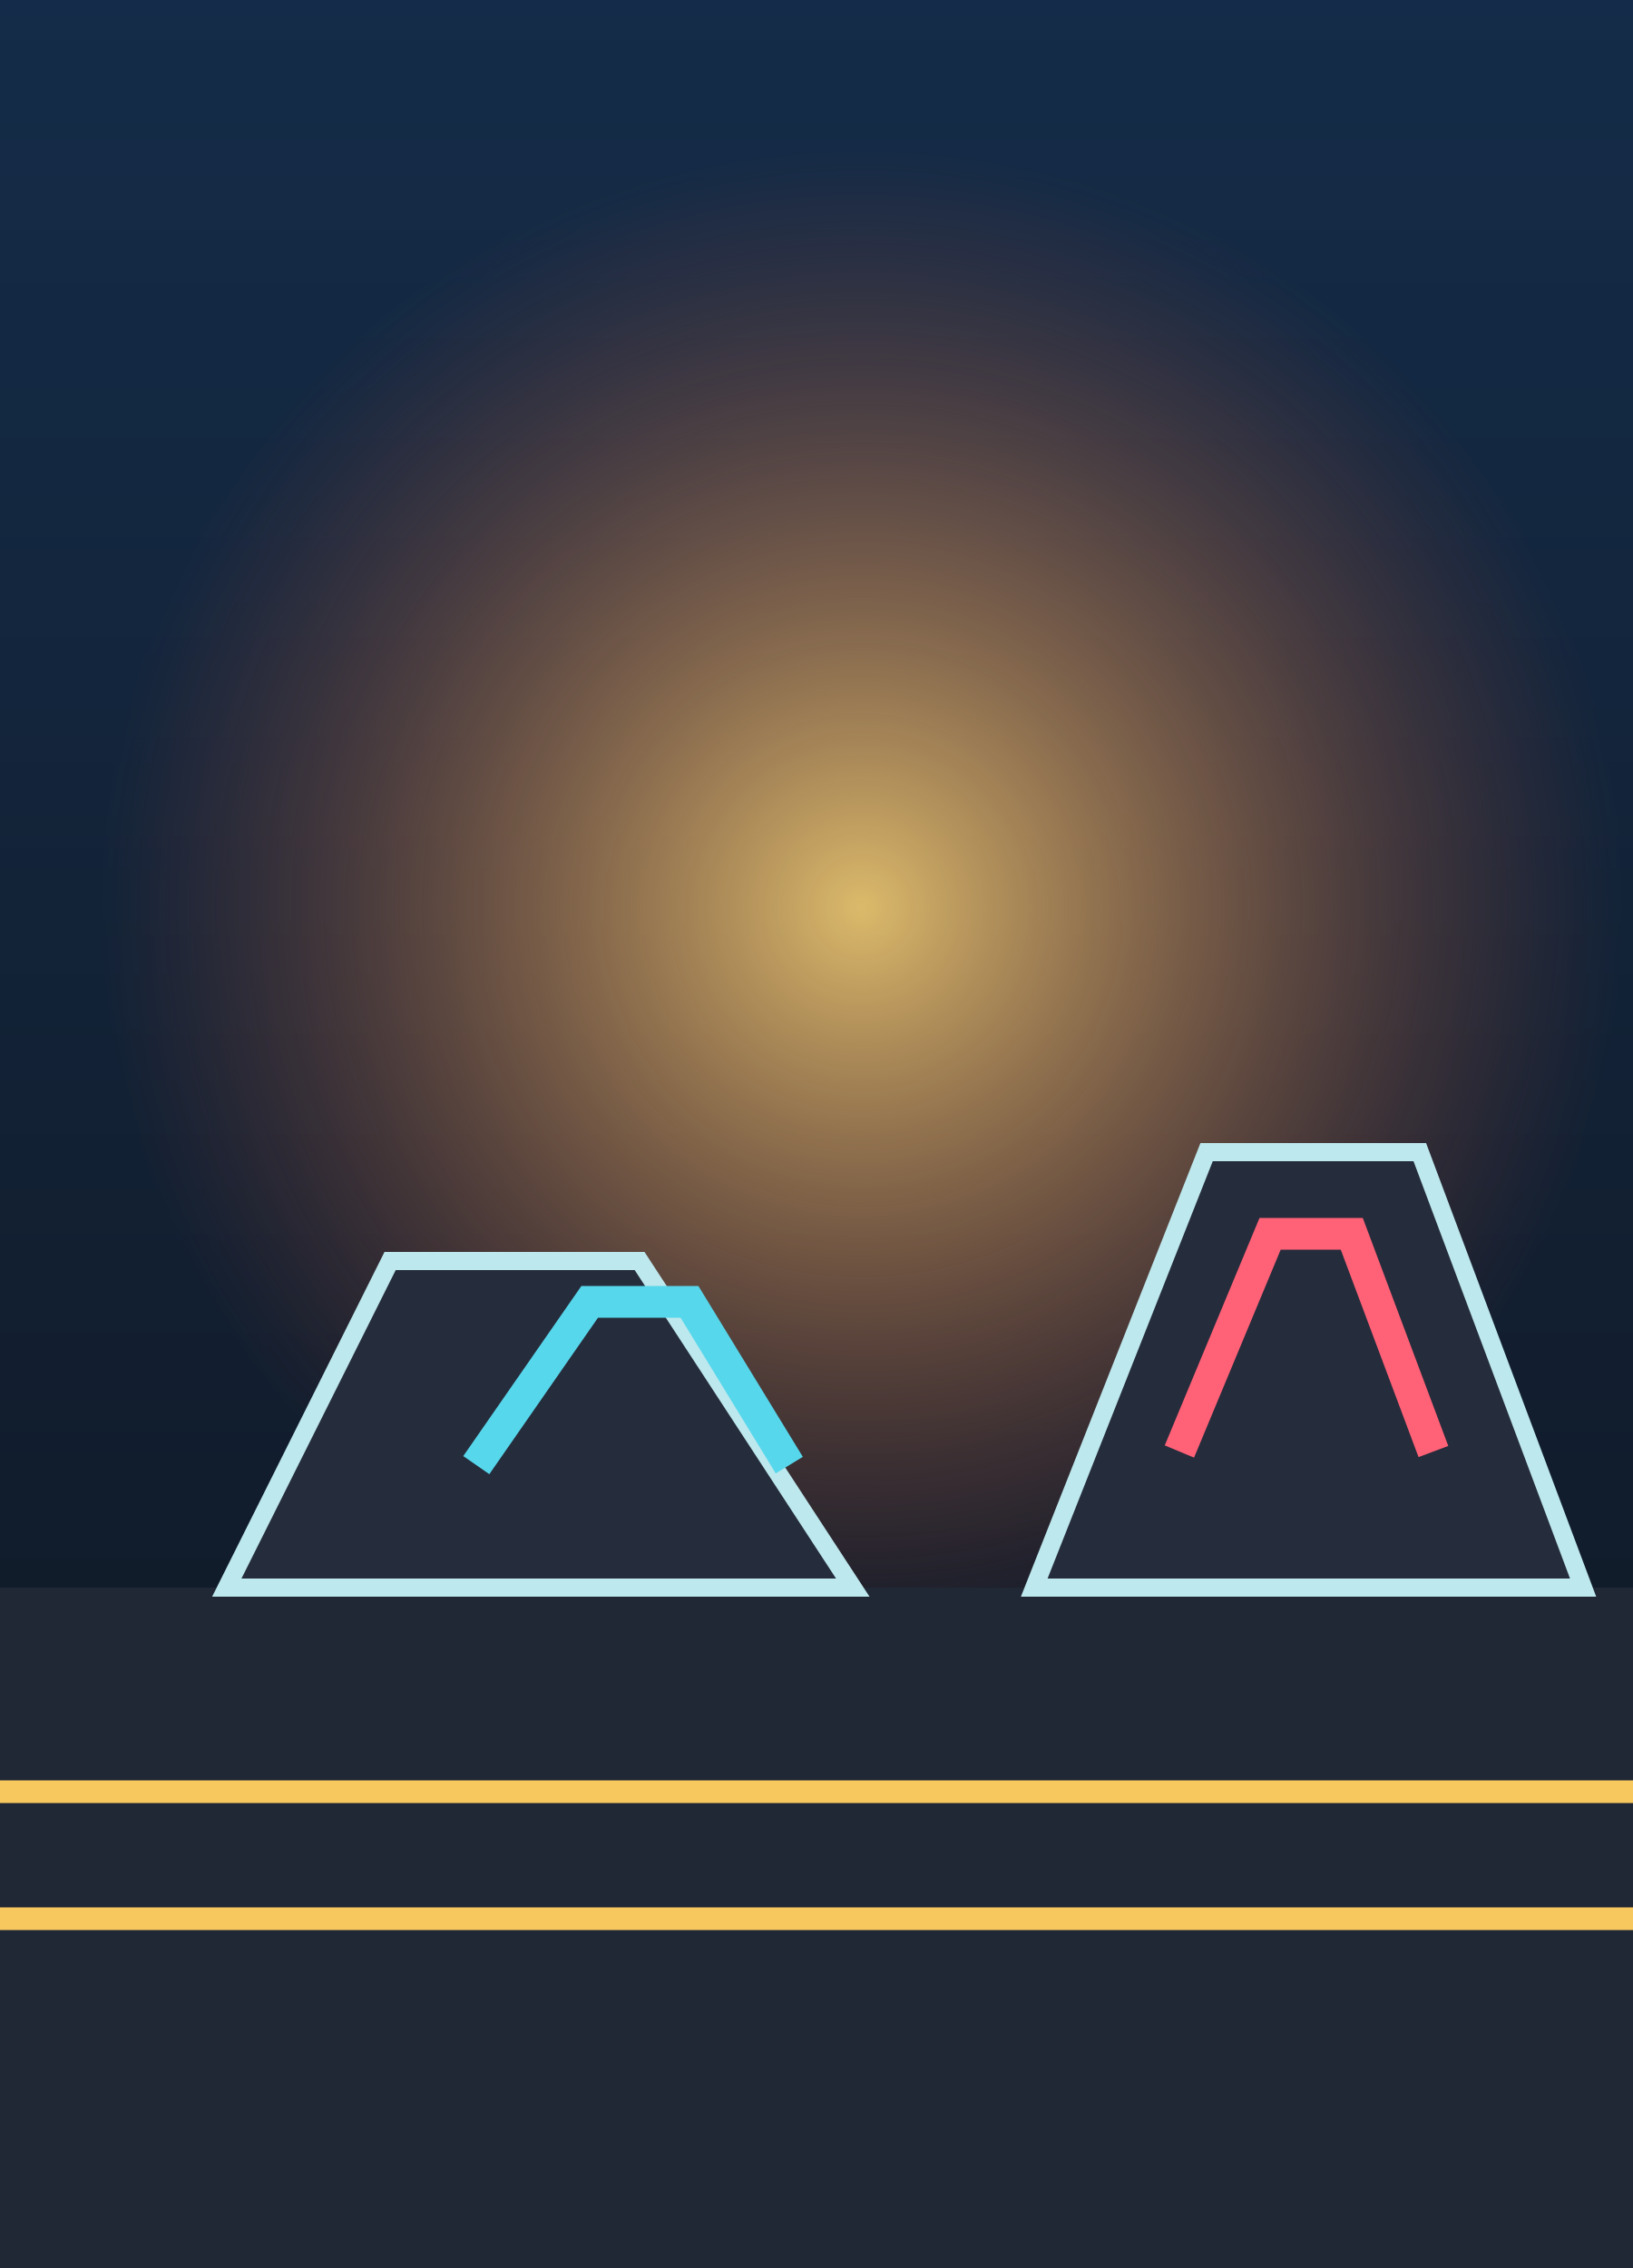
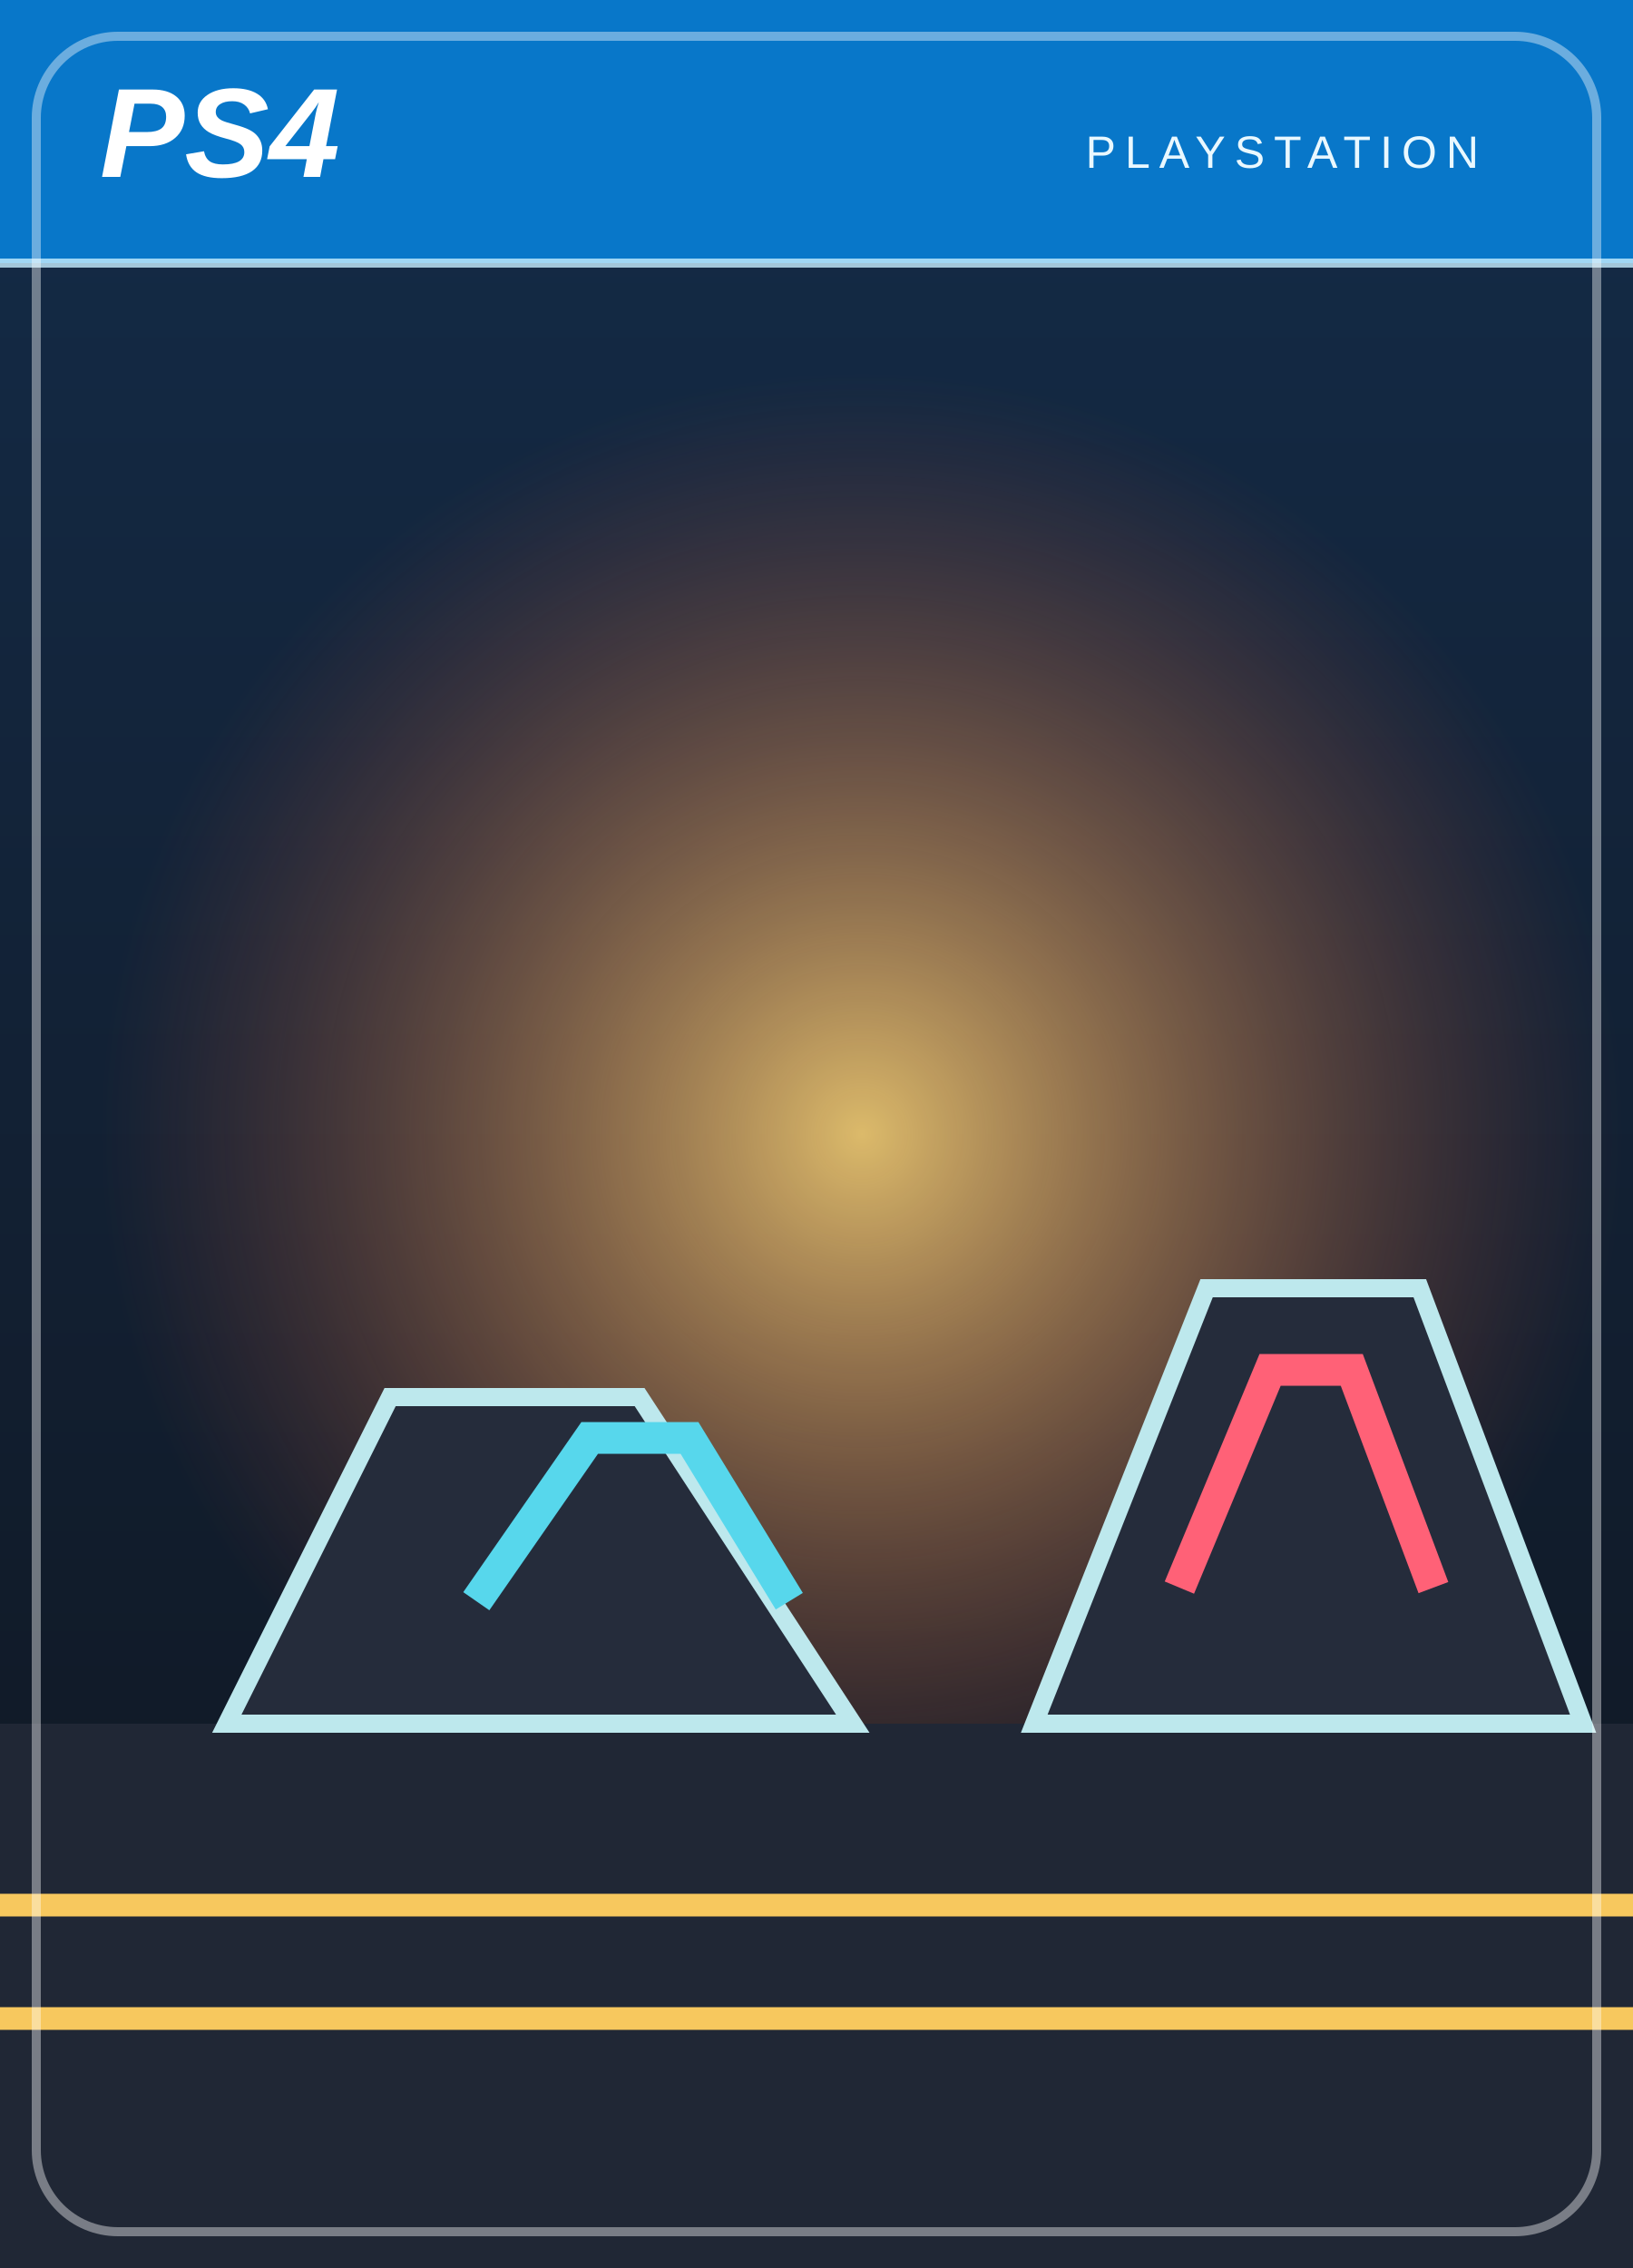
<svg xmlns="http://www.w3.org/2000/svg" viewBox="0 0 360 500">
  <defs>
    <linearGradient id="b" x2="0" y2="1">
      <stop stop-color="#142c49" />
      <stop offset="1" stop-color="#10151e" />
    </linearGradient>
    <radialGradient id="g">
      <stop stop-color="#ffd574" stop-opacity=".85" />
      <stop offset="1" stop-color="#b84732" stop-opacity="0" />
    </radialGradient>
  </defs>
  <rect width="360" height="500" fill="url(#b)" />
-   <circle cx="190" cy="200" r="170" fill="url(#g)" />
-   <path d="M0 350h360v150H0" fill="#202735" />
-   <path d="M50 350l36-72h55l47 72zM228 350l38-96h47l36 96z" fill="#252c3b" stroke="#bde8ed" stroke-width="4" />
-   <path d="M105 323l25-36h22l22 36" fill="none" stroke="#57d7ec" stroke-width="7" />
-   <path d="M260 320l20-48h18l18 48" fill="none" stroke="#ff6177" stroke-width="7" />
-   <path d="M0 395h360M0 423h360" stroke="#f7c85e" stroke-width="5" />
+   <circle cx="190" cy="250" r="170" fill="url(#g)" />
+   <path d="M0 380h360v120H0" fill="#202735" />
+   <path d="M50 380l36-72h55l47 72zM228 380l38-96h47l36 96z" fill="#252c3b" stroke="#bde8ed" stroke-width="4" />
+   <path d="M105 353l25-36h22l22 36" fill="none" stroke="#57d7ec" stroke-width="7" />
+   <path d="M260 350l20-48h18l18 48" fill="none" stroke="#ff6177" stroke-width="7" />
+   <path d="M0 420h360M0 445h360" stroke="#f7c85e" stroke-width="5" />
+   <rect width="360" height="58" fill="#0877c9" />
+   <path d="M0 58h360" stroke="#c5edff" stroke-opacity=".8" stroke-width="2" />
+   <text x="22" y="39" fill="#fff" font-family="Arial,sans-serif" font-size="28" font-weight="700" font-style="italic">PS4</text>
+   <text x="326" y="37" fill="#e9f8ff" font-family="Arial,sans-serif" font-size="10" text-anchor="end" letter-spacing="2">PLAYSTATION</text>
+   <rect x="8" y="8" width="344" height="484" rx="18" fill="none" stroke="#fff" stroke-opacity=".4" stroke-width="2" />
</svg>
